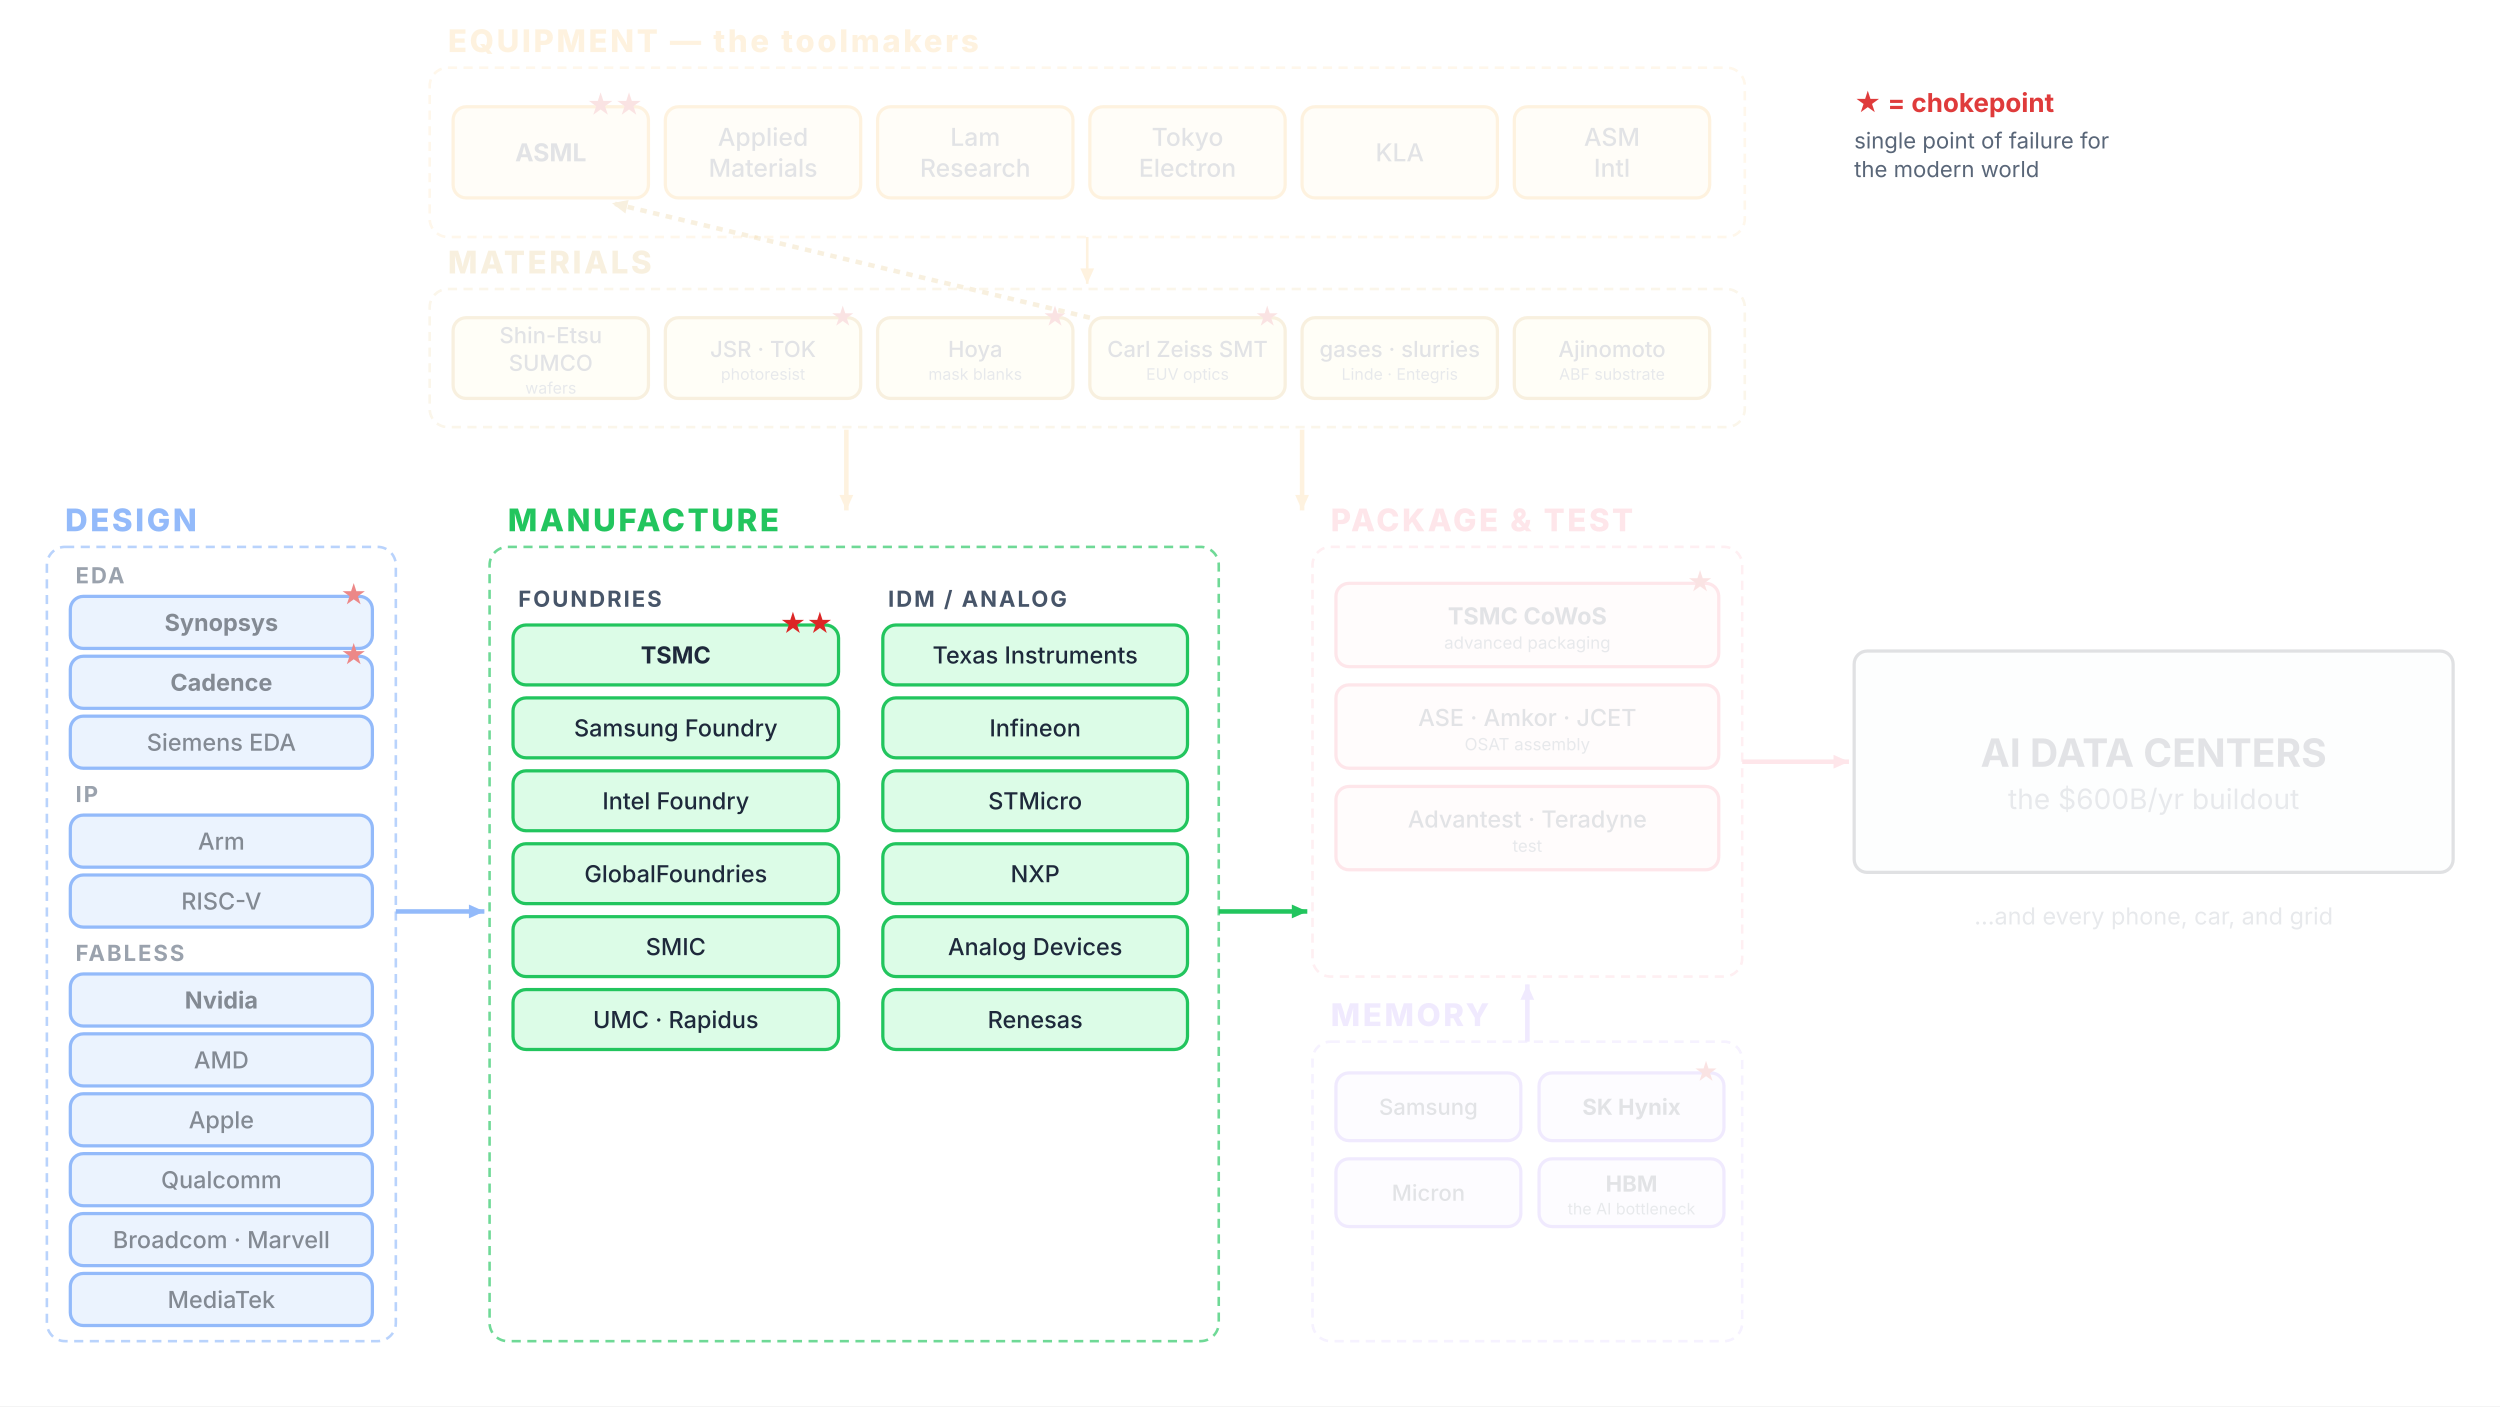
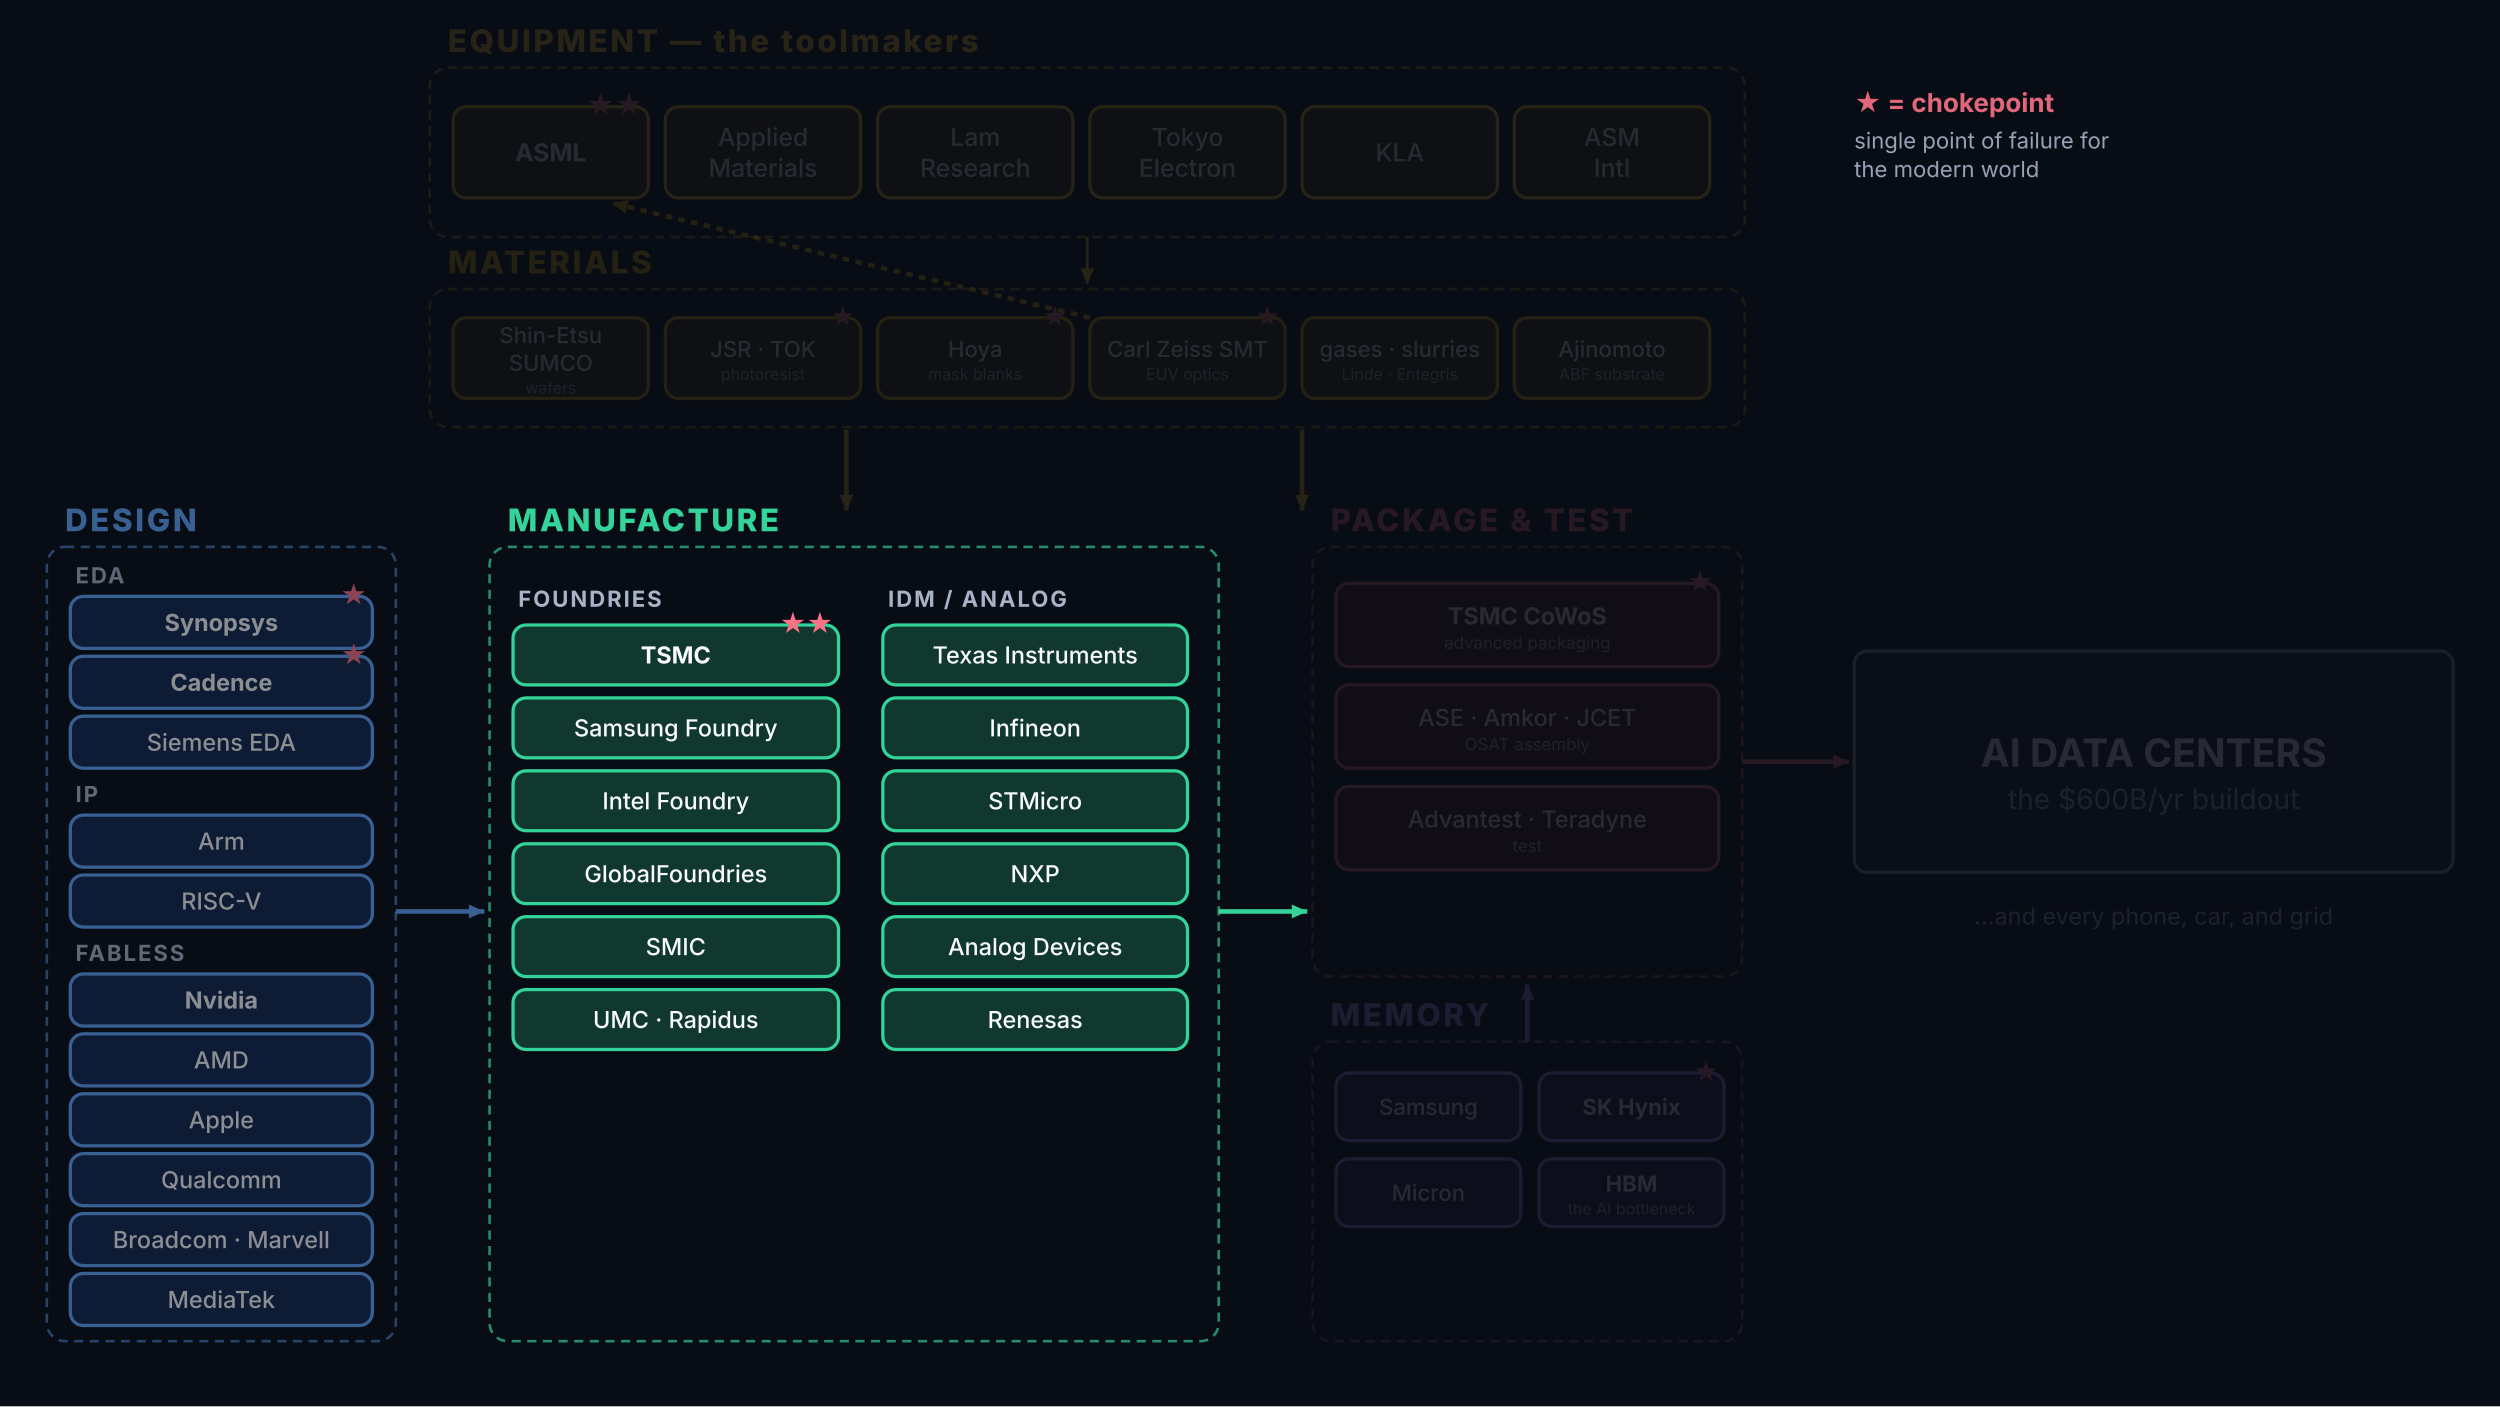
<svg xmlns="http://www.w3.org/2000/svg" viewBox="0 0 1920 1080" font-family="Inter, -apple-system, sans-serif">
-   <rect width="1920" height="1080" fill="#ffffff" />
+   <rect width="1920" height="1080" fill="#080c14" />
  <g opacity="0.13">
-     <rect x="330" y="52" width="1010" height="130" rx="14" fill="none" stroke="#f59e0b" stroke-width="2" stroke-dasharray="7 5" opacity="0.65" />
-     <text x="344" y="40" font-size="24" font-weight="800" letter-spacing="2" fill="#f59e0b">EQUIPMENT — the toolmakers</text>
-     <rect x="348" y="82" width="150" height="70" rx="10" fill="#fef3c7" stroke="#f59e0b" stroke-width="2.5" />
-     <text x="423" y="117" text-anchor="middle" dominant-baseline="central" font-size="19" font-weight="700" fill="#1e293b">ASML</text>
-     <text x="494" y="88" text-anchor="end" font-size="20.9" fill="#dc2626">★★</text>
-     <rect x="511" y="82" width="150" height="70" rx="10" fill="#fef3c7" stroke="#f59e0b" stroke-width="2.5" />
-     <text x="586" y="105.125" text-anchor="middle" dominant-baseline="central" font-size="19" font-weight="500" fill="#1e293b">Applied</text>
-     <text x="586" y="128.875" text-anchor="middle" dominant-baseline="central" font-size="19" font-weight="500" fill="#1e293b">Materials</text>
-     <rect x="674" y="82" width="150" height="70" rx="10" fill="#fef3c7" stroke="#f59e0b" stroke-width="2.5" />
-     <text x="749" y="105.125" text-anchor="middle" dominant-baseline="central" font-size="19" font-weight="500" fill="#1e293b">Lam</text>
-     <text x="749" y="128.875" text-anchor="middle" dominant-baseline="central" font-size="19" font-weight="500" fill="#1e293b">Research</text>
-     <rect x="837" y="82" width="150" height="70" rx="10" fill="#fef3c7" stroke="#f59e0b" stroke-width="2.5" />
-     <text x="912" y="105.125" text-anchor="middle" dominant-baseline="central" font-size="19" font-weight="500" fill="#1e293b">Tokyo</text>
-     <text x="912" y="128.875" text-anchor="middle" dominant-baseline="central" font-size="19" font-weight="500" fill="#1e293b">Electron</text>
-     <rect x="1000" y="82" width="150" height="70" rx="10" fill="#fef3c7" stroke="#f59e0b" stroke-width="2.5" />
-     <text x="1075" y="117" text-anchor="middle" dominant-baseline="central" font-size="19" font-weight="500" fill="#1e293b">KLA</text>
-     <rect x="1163" y="82" width="150" height="70" rx="10" fill="#fef3c7" stroke="#f59e0b" stroke-width="2.5" />
-     <text x="1238" y="105.125" text-anchor="middle" dominant-baseline="central" font-size="19" font-weight="500" fill="#1e293b">ASM</text>
-     <text x="1238" y="128.875" text-anchor="middle" dominant-baseline="central" font-size="19" font-weight="500" fill="#1e293b">Intl</text>
+     <rect x="330" y="52" width="1010" height="130" rx="14" fill="none" stroke="#fbbf24" stroke-width="2" stroke-dasharray="7 5" opacity="0.65" />
+     <text x="344" y="40" font-size="24" font-weight="800" letter-spacing="2" fill="#fbbf24">EQUIPMENT — the toolmakers</text>
+     <rect x="348" y="82" width="150" height="70" rx="10" fill="#3b2b10" stroke="#fbbf24" stroke-width="2.5" />
+     <text x="423" y="117" text-anchor="middle" dominant-baseline="central" font-size="19" font-weight="700" fill="#f8fafc">ASML</text>
+     <text x="494" y="88" text-anchor="end" font-size="20.9" fill="#fb7185">★★</text>
+     <rect x="511" y="82" width="150" height="70" rx="10" fill="#3b2b10" stroke="#fbbf24" stroke-width="2.5" />
+     <text x="586" y="105.125" text-anchor="middle" dominant-baseline="central" font-size="19" font-weight="500" fill="#f8fafc">Applied</text>
+     <text x="586" y="128.875" text-anchor="middle" dominant-baseline="central" font-size="19" font-weight="500" fill="#f8fafc">Materials</text>
+     <rect x="674" y="82" width="150" height="70" rx="10" fill="#3b2b10" stroke="#fbbf24" stroke-width="2.5" />
+     <text x="749" y="105.125" text-anchor="middle" dominant-baseline="central" font-size="19" font-weight="500" fill="#f8fafc">Lam</text>
+     <text x="749" y="128.875" text-anchor="middle" dominant-baseline="central" font-size="19" font-weight="500" fill="#f8fafc">Research</text>
+     <rect x="837" y="82" width="150" height="70" rx="10" fill="#3b2b10" stroke="#fbbf24" stroke-width="2.5" />
+     <text x="912" y="105.125" text-anchor="middle" dominant-baseline="central" font-size="19" font-weight="500" fill="#f8fafc">Tokyo</text>
+     <text x="912" y="128.875" text-anchor="middle" dominant-baseline="central" font-size="19" font-weight="500" fill="#f8fafc">Electron</text>
+     <rect x="1000" y="82" width="150" height="70" rx="10" fill="#3b2b10" stroke="#fbbf24" stroke-width="2.5" />
+     <text x="1075" y="117" text-anchor="middle" dominant-baseline="central" font-size="19" font-weight="500" fill="#f8fafc">KLA</text>
+     <rect x="1163" y="82" width="150" height="70" rx="10" fill="#3b2b10" stroke="#fbbf24" stroke-width="2.5" />
+     <text x="1238" y="105.125" text-anchor="middle" dominant-baseline="central" font-size="19" font-weight="500" fill="#f8fafc">ASM</text>
+     <text x="1238" y="128.875" text-anchor="middle" dominant-baseline="central" font-size="19" font-weight="500" fill="#f8fafc">Intl</text>
  </g>
  <g opacity="0.13">
-     <rect x="330" y="222" width="1010" height="106" rx="14" fill="none" stroke="#ca8a04" stroke-width="2" stroke-dasharray="7 5" opacity="0.65" />
-     <text x="344" y="210" font-size="24" font-weight="800" letter-spacing="2" fill="#ca8a04">MATERIALS</text>
-     <rect x="348" y="244" width="150" height="62" rx="10" fill="#fef9c3" stroke="#ca8a04" stroke-width="2.5" />
-     <text x="423" y="257.375" text-anchor="middle" dominant-baseline="central" font-size="17" font-weight="500" fill="#1e293b">Shin-Etsu</text>
-     <text x="423" y="278.625" text-anchor="middle" dominant-baseline="central" font-size="17" font-weight="500" fill="#1e293b">SUMCO</text>
-     <text x="423" y="297.875" text-anchor="middle" dominant-baseline="central" font-size="12.24" fill="#475569">wafers</text>
-     <rect x="511" y="244" width="150" height="62" rx="10" fill="#fef9c3" stroke="#ca8a04" stroke-width="2.5" />
-     <text x="586" y="268" text-anchor="middle" dominant-baseline="central" font-size="17" font-weight="500" fill="#1e293b">JSR · TOK</text>
-     <text x="586" y="287.25" text-anchor="middle" dominant-baseline="central" font-size="12.24" fill="#475569">photoresist</text>
-     <text x="657" y="250" text-anchor="end" font-size="18.7" fill="#dc2626">★</text>
-     <rect x="674" y="244" width="150" height="62" rx="10" fill="#fef9c3" stroke="#ca8a04" stroke-width="2.5" />
-     <text x="749" y="268" text-anchor="middle" dominant-baseline="central" font-size="17" font-weight="500" fill="#1e293b">Hoya</text>
-     <text x="749" y="287.25" text-anchor="middle" dominant-baseline="central" font-size="12.24" fill="#475569">mask blanks</text>
-     <text x="820" y="250" text-anchor="end" font-size="18.7" fill="#dc2626">★</text>
-     <rect x="837" y="244" width="150" height="62" rx="10" fill="#fef9c3" stroke="#ca8a04" stroke-width="2.5" />
-     <text x="912" y="268" text-anchor="middle" dominant-baseline="central" font-size="17" font-weight="500" fill="#1e293b">Carl Zeiss SMT</text>
-     <text x="912" y="287.25" text-anchor="middle" dominant-baseline="central" font-size="12.24" fill="#475569">EUV optics</text>
-     <text x="983" y="250" text-anchor="end" font-size="18.7" fill="#dc2626">★</text>
-     <rect x="1000" y="244" width="150" height="62" rx="10" fill="#fef9c3" stroke="#ca8a04" stroke-width="2.5" />
-     <text x="1075" y="268" text-anchor="middle" dominant-baseline="central" font-size="17" font-weight="500" fill="#1e293b">gases · slurries</text>
-     <text x="1075" y="287.25" text-anchor="middle" dominant-baseline="central" font-size="12.24" fill="#475569">Linde · Entegris</text>
-     <rect x="1163" y="244" width="150" height="62" rx="10" fill="#fef9c3" stroke="#ca8a04" stroke-width="2.5" />
-     <text x="1238" y="268" text-anchor="middle" dominant-baseline="central" font-size="17" font-weight="500" fill="#1e293b">Ajinomoto</text>
-     <text x="1238" y="287.25" text-anchor="middle" dominant-baseline="central" font-size="12.24" fill="#475569">ABF substrate</text>
-     <line x1="837" y1="244" x2="470" y2="156" stroke="#ca8a04" stroke-width="3.5" stroke-dasharray="5 5" />
-     <polygon points="470,156 482.779,153.613 480.307,163.923" fill="#ca8a04" />
+     <rect x="330" y="222" width="1010" height="106" rx="14" fill="none" stroke="#eab308" stroke-width="2" stroke-dasharray="7 5" opacity="0.65" />
+     <text x="344" y="210" font-size="24" font-weight="800" letter-spacing="2" fill="#eab308">MATERIALS</text>
+     <rect x="348" y="244" width="150" height="62" rx="10" fill="#342f10" stroke="#eab308" stroke-width="2.5" />
+     <text x="423" y="257.375" text-anchor="middle" dominant-baseline="central" font-size="17" font-weight="500" fill="#f8fafc">Shin-Etsu</text>
+     <text x="423" y="278.625" text-anchor="middle" dominant-baseline="central" font-size="17" font-weight="500" fill="#f8fafc">SUMCO</text>
+     <text x="423" y="297.875" text-anchor="middle" dominant-baseline="central" font-size="12.24" fill="#a8b3c7">wafers</text>
+     <rect x="511" y="244" width="150" height="62" rx="10" fill="#342f10" stroke="#eab308" stroke-width="2.5" />
+     <text x="586" y="268" text-anchor="middle" dominant-baseline="central" font-size="17" font-weight="500" fill="#f8fafc">JSR · TOK</text>
+     <text x="586" y="287.25" text-anchor="middle" dominant-baseline="central" font-size="12.24" fill="#a8b3c7">photoresist</text>
+     <text x="657" y="250" text-anchor="end" font-size="18.7" fill="#fb7185">★</text>
+     <rect x="674" y="244" width="150" height="62" rx="10" fill="#342f10" stroke="#eab308" stroke-width="2.5" />
+     <text x="749" y="268" text-anchor="middle" dominant-baseline="central" font-size="17" font-weight="500" fill="#f8fafc">Hoya</text>
+     <text x="749" y="287.25" text-anchor="middle" dominant-baseline="central" font-size="12.24" fill="#a8b3c7">mask blanks</text>
+     <text x="820" y="250" text-anchor="end" font-size="18.7" fill="#fb7185">★</text>
+     <rect x="837" y="244" width="150" height="62" rx="10" fill="#342f10" stroke="#eab308" stroke-width="2.5" />
+     <text x="912" y="268" text-anchor="middle" dominant-baseline="central" font-size="17" font-weight="500" fill="#f8fafc">Carl Zeiss SMT</text>
+     <text x="912" y="287.25" text-anchor="middle" dominant-baseline="central" font-size="12.24" fill="#a8b3c7">EUV optics</text>
+     <text x="983" y="250" text-anchor="end" font-size="18.7" fill="#fb7185">★</text>
+     <rect x="1000" y="244" width="150" height="62" rx="10" fill="#342f10" stroke="#eab308" stroke-width="2.5" />
+     <text x="1075" y="268" text-anchor="middle" dominant-baseline="central" font-size="17" font-weight="500" fill="#f8fafc">gases · slurries</text>
+     <text x="1075" y="287.25" text-anchor="middle" dominant-baseline="central" font-size="12.24" fill="#a8b3c7">Linde · Entegris</text>
+     <rect x="1163" y="244" width="150" height="62" rx="10" fill="#342f10" stroke="#eab308" stroke-width="2.5" />
+     <text x="1238" y="268" text-anchor="middle" dominant-baseline="central" font-size="17" font-weight="500" fill="#f8fafc">Ajinomoto</text>
+     <text x="1238" y="287.25" text-anchor="middle" dominant-baseline="central" font-size="12.24" fill="#a8b3c7">ABF substrate</text>
+     <line x1="837" y1="244" x2="470" y2="156" stroke="#eab308" stroke-width="3.5" stroke-dasharray="5 5" />
+     <polygon points="470,156 482.779,153.613 480.307,163.923" fill="#eab308" />
  </g>
  <g opacity="0.13">
-     <line x1="650" y1="330" x2="650" y2="392" stroke="#f59e0b" stroke-width="3.5" />
-     <polygon points="650,392 644.699,380.13 655.301,380.13" fill="#f59e0b" />
-     <line x1="1000" y1="330" x2="1000" y2="392" stroke="#f59e0b" stroke-width="3.5" />
-     <polygon points="1000,392 994.699,380.13 1005.301,380.13" fill="#f59e0b" />
-     <line x1="835" y1="182" x2="835" y2="218" stroke="#f59e0b" stroke-width="2" />
-     <polygon points="835,218 829.699,206.13 840.301,206.13" fill="#f59e0b" />
+     <line x1="650" y1="330" x2="650" y2="392" stroke="#fbbf24" stroke-width="3.5" />
+     <polygon points="650,392 644.699,380.13 655.301,380.13" fill="#fbbf24" />
+     <line x1="1000" y1="330" x2="1000" y2="392" stroke="#fbbf24" stroke-width="3.5" />
+     <polygon points="1000,392 994.699,380.13 1005.301,380.13" fill="#fbbf24" />
+     <line x1="835" y1="182" x2="835" y2="218" stroke="#fbbf24" stroke-width="2" />
+     <polygon points="835,218 829.699,206.13 840.301,206.13" fill="#fbbf24" />
  </g>
  <g opacity="0.55">
-     <rect x="36" y="420" width="268" height="610" rx="14" fill="none" stroke="#3b82f6" stroke-width="2" stroke-dasharray="7 5" opacity="0.65" />
-     <text x="50" y="408" font-size="24" font-weight="800" letter-spacing="2" fill="#3b82f6">DESIGN</text>
-     <text x="58" y="448" font-size="17" font-weight="700" letter-spacing="1.5" fill="#475569">EDA</text>
-     <rect x="54" y="458" width="232" height="40" rx="10" fill="#dbeafe" stroke="#3b82f6" stroke-width="2.5" />
-     <text x="170" y="478" text-anchor="middle" dominant-baseline="central" font-size="18" font-weight="700" fill="#1e293b">Synopsys</text>
-     <text x="282" y="464" text-anchor="end" font-size="19.8" fill="#dc2626">★</text>
-     <rect x="54" y="504" width="232" height="40" rx="10" fill="#dbeafe" stroke="#3b82f6" stroke-width="2.5" />
-     <text x="170" y="524" text-anchor="middle" dominant-baseline="central" font-size="18" font-weight="700" fill="#1e293b">Cadence</text>
-     <text x="282" y="510" text-anchor="end" font-size="19.8" fill="#dc2626">★</text>
-     <rect x="54" y="550" width="232" height="40" rx="10" fill="#dbeafe" stroke="#3b82f6" stroke-width="2.5" />
-     <text x="170" y="570" text-anchor="middle" dominant-baseline="central" font-size="18" font-weight="500" fill="#1e293b">Siemens EDA</text>
-     <text x="58" y="616" font-size="17" font-weight="700" letter-spacing="1.5" fill="#475569">IP</text>
-     <rect x="54" y="626" width="232" height="40" rx="10" fill="#dbeafe" stroke="#3b82f6" stroke-width="2.5" />
-     <text x="170" y="646" text-anchor="middle" dominant-baseline="central" font-size="18" font-weight="500" fill="#1e293b">Arm</text>
-     <rect x="54" y="672" width="232" height="40" rx="10" fill="#dbeafe" stroke="#3b82f6" stroke-width="2.5" />
-     <text x="170" y="692" text-anchor="middle" dominant-baseline="central" font-size="18" font-weight="500" fill="#1e293b">RISC-V</text>
-     <text x="58" y="738" font-size="17" font-weight="700" letter-spacing="1.5" fill="#475569">FABLESS</text>
-     <rect x="54" y="748" width="232" height="40" rx="10" fill="#dbeafe" stroke="#3b82f6" stroke-width="2.5" />
-     <text x="170" y="768" text-anchor="middle" dominant-baseline="central" font-size="18" font-weight="700" fill="#1e293b">Nvidia</text>
-     <rect x="54" y="794" width="232" height="40" rx="10" fill="#dbeafe" stroke="#3b82f6" stroke-width="2.5" />
-     <text x="170" y="814" text-anchor="middle" dominant-baseline="central" font-size="18" font-weight="500" fill="#1e293b">AMD</text>
-     <rect x="54" y="840" width="232" height="40" rx="10" fill="#dbeafe" stroke="#3b82f6" stroke-width="2.5" />
-     <text x="170" y="860" text-anchor="middle" dominant-baseline="central" font-size="18" font-weight="500" fill="#1e293b">Apple</text>
-     <rect x="54" y="886" width="232" height="40" rx="10" fill="#dbeafe" stroke="#3b82f6" stroke-width="2.5" />
-     <text x="170" y="906" text-anchor="middle" dominant-baseline="central" font-size="18" font-weight="500" fill="#1e293b">Qualcomm</text>
-     <rect x="54" y="932" width="232" height="40" rx="10" fill="#dbeafe" stroke="#3b82f6" stroke-width="2.5" />
-     <text x="170" y="952" text-anchor="middle" dominant-baseline="central" font-size="18" font-weight="500" fill="#1e293b">Broadcom · Marvell</text>
-     <rect x="54" y="978" width="232" height="40" rx="10" fill="#dbeafe" stroke="#3b82f6" stroke-width="2.5" />
-     <text x="170" y="998" text-anchor="middle" dominant-baseline="central" font-size="18" font-weight="500" fill="#1e293b">MediaTek</text>
-     <line x1="304" y1="700" x2="372" y2="700" stroke="#3b82f6" stroke-width="3.5" />
-     <polygon points="372,700 360.13,705.301 360.13,694.699" fill="#3b82f6" />
+     <rect x="36" y="420" width="268" height="610" rx="14" fill="none" stroke="#60a5fa" stroke-width="2" stroke-dasharray="7 5" opacity="0.65" />
+     <text x="50" y="408" font-size="24" font-weight="800" letter-spacing="2" fill="#60a5fa">DESIGN</text>
+     <text x="58" y="448" font-size="17" font-weight="700" letter-spacing="1.5" fill="#a8b3c7">EDA</text>
+     <rect x="54" y="458" width="232" height="40" rx="10" fill="#102a4f" stroke="#60a5fa" stroke-width="2.5" />
+     <text x="170" y="478" text-anchor="middle" dominant-baseline="central" font-size="18" font-weight="700" fill="#f8fafc">Synopsys</text>
+     <text x="282" y="464" text-anchor="end" font-size="19.8" fill="#fb7185">★</text>
+     <rect x="54" y="504" width="232" height="40" rx="10" fill="#102a4f" stroke="#60a5fa" stroke-width="2.5" />
+     <text x="170" y="524" text-anchor="middle" dominant-baseline="central" font-size="18" font-weight="700" fill="#f8fafc">Cadence</text>
+     <text x="282" y="510" text-anchor="end" font-size="19.8" fill="#fb7185">★</text>
+     <rect x="54" y="550" width="232" height="40" rx="10" fill="#102a4f" stroke="#60a5fa" stroke-width="2.5" />
+     <text x="170" y="570" text-anchor="middle" dominant-baseline="central" font-size="18" font-weight="500" fill="#f8fafc">Siemens EDA</text>
+     <text x="58" y="616" font-size="17" font-weight="700" letter-spacing="1.5" fill="#a8b3c7">IP</text>
+     <rect x="54" y="626" width="232" height="40" rx="10" fill="#102a4f" stroke="#60a5fa" stroke-width="2.5" />
+     <text x="170" y="646" text-anchor="middle" dominant-baseline="central" font-size="18" font-weight="500" fill="#f8fafc">Arm</text>
+     <rect x="54" y="672" width="232" height="40" rx="10" fill="#102a4f" stroke="#60a5fa" stroke-width="2.5" />
+     <text x="170" y="692" text-anchor="middle" dominant-baseline="central" font-size="18" font-weight="500" fill="#f8fafc">RISC-V</text>
+     <text x="58" y="738" font-size="17" font-weight="700" letter-spacing="1.5" fill="#a8b3c7">FABLESS</text>
+     <rect x="54" y="748" width="232" height="40" rx="10" fill="#102a4f" stroke="#60a5fa" stroke-width="2.5" />
+     <text x="170" y="768" text-anchor="middle" dominant-baseline="central" font-size="18" font-weight="700" fill="#f8fafc">Nvidia</text>
+     <rect x="54" y="794" width="232" height="40" rx="10" fill="#102a4f" stroke="#60a5fa" stroke-width="2.5" />
+     <text x="170" y="814" text-anchor="middle" dominant-baseline="central" font-size="18" font-weight="500" fill="#f8fafc">AMD</text>
+     <rect x="54" y="840" width="232" height="40" rx="10" fill="#102a4f" stroke="#60a5fa" stroke-width="2.5" />
+     <text x="170" y="860" text-anchor="middle" dominant-baseline="central" font-size="18" font-weight="500" fill="#f8fafc">Apple</text>
+     <rect x="54" y="886" width="232" height="40" rx="10" fill="#102a4f" stroke="#60a5fa" stroke-width="2.5" />
+     <text x="170" y="906" text-anchor="middle" dominant-baseline="central" font-size="18" font-weight="500" fill="#f8fafc">Qualcomm</text>
+     <rect x="54" y="932" width="232" height="40" rx="10" fill="#102a4f" stroke="#60a5fa" stroke-width="2.5" />
+     <text x="170" y="952" text-anchor="middle" dominant-baseline="central" font-size="18" font-weight="500" fill="#f8fafc">Broadcom · Marvell</text>
+     <rect x="54" y="978" width="232" height="40" rx="10" fill="#102a4f" stroke="#60a5fa" stroke-width="2.5" />
+     <text x="170" y="998" text-anchor="middle" dominant-baseline="central" font-size="18" font-weight="500" fill="#f8fafc">MediaTek</text>
+     <line x1="304" y1="700" x2="372" y2="700" stroke="#60a5fa" stroke-width="3.5" />
+     <polygon points="372,700 360.13,705.301 360.13,694.699" fill="#60a5fa" />
  </g>
  <g opacity="1">
-     <rect x="376" y="420" width="560" height="610" rx="14" fill="none" stroke="#22c55e" stroke-width="2" stroke-dasharray="7 5" opacity="0.65" />
-     <text x="390" y="408" font-size="24" font-weight="800" letter-spacing="2" fill="#22c55e">MANUFACTURE</text>
-     <text x="398" y="466" font-size="17" font-weight="700" letter-spacing="1.5" fill="#475569">FOUNDRIES</text>
-     <rect x="394" y="480" width="250" height="46" rx="10" fill="#dcfce7" stroke="#22c55e" stroke-width="2.5" />
-     <text x="519" y="503" text-anchor="middle" dominant-baseline="central" font-size="18" font-weight="700" fill="#1e293b">TSMC</text>
-     <text x="640" y="486" text-anchor="end" font-size="19.8" fill="#dc2626">★★</text>
-     <rect x="394" y="536" width="250" height="46" rx="10" fill="#dcfce7" stroke="#22c55e" stroke-width="2.5" />
-     <text x="519" y="559" text-anchor="middle" dominant-baseline="central" font-size="18" font-weight="500" fill="#1e293b">Samsung Foundry</text>
-     <rect x="394" y="592" width="250" height="46" rx="10" fill="#dcfce7" stroke="#22c55e" stroke-width="2.5" />
-     <text x="519" y="615" text-anchor="middle" dominant-baseline="central" font-size="18" font-weight="500" fill="#1e293b">Intel Foundry</text>
-     <rect x="394" y="648" width="250" height="46" rx="10" fill="#dcfce7" stroke="#22c55e" stroke-width="2.5" />
-     <text x="519" y="671" text-anchor="middle" dominant-baseline="central" font-size="18" font-weight="500" fill="#1e293b">GlobalFoundries</text>
-     <rect x="394" y="704" width="250" height="46" rx="10" fill="#dcfce7" stroke="#22c55e" stroke-width="2.5" />
-     <text x="519" y="727" text-anchor="middle" dominant-baseline="central" font-size="18" font-weight="500" fill="#1e293b">SMIC</text>
-     <rect x="394" y="760" width="250" height="46" rx="10" fill="#dcfce7" stroke="#22c55e" stroke-width="2.5" />
-     <text x="519" y="783" text-anchor="middle" dominant-baseline="central" font-size="18" font-weight="500" fill="#1e293b">UMC · Rapidus</text>
-     <text x="682" y="466" font-size="17" font-weight="700" letter-spacing="1.5" fill="#475569">IDM / ANALOG</text>
-     <rect x="678" y="480" width="234" height="46" rx="10" fill="#dcfce7" stroke="#22c55e" stroke-width="2.5" />
-     <text x="795" y="503" text-anchor="middle" dominant-baseline="central" font-size="18" font-weight="500" fill="#1e293b">Texas Instruments</text>
-     <rect x="678" y="536" width="234" height="46" rx="10" fill="#dcfce7" stroke="#22c55e" stroke-width="2.5" />
-     <text x="795" y="559" text-anchor="middle" dominant-baseline="central" font-size="18" font-weight="500" fill="#1e293b">Infineon</text>
-     <rect x="678" y="592" width="234" height="46" rx="10" fill="#dcfce7" stroke="#22c55e" stroke-width="2.5" />
-     <text x="795" y="615" text-anchor="middle" dominant-baseline="central" font-size="18" font-weight="500" fill="#1e293b">STMicro</text>
-     <rect x="678" y="648" width="234" height="46" rx="10" fill="#dcfce7" stroke="#22c55e" stroke-width="2.5" />
-     <text x="795" y="671" text-anchor="middle" dominant-baseline="central" font-size="18" font-weight="500" fill="#1e293b">NXP</text>
-     <rect x="678" y="704" width="234" height="46" rx="10" fill="#dcfce7" stroke="#22c55e" stroke-width="2.5" />
-     <text x="795" y="727" text-anchor="middle" dominant-baseline="central" font-size="18" font-weight="500" fill="#1e293b">Analog Devices</text>
-     <rect x="678" y="760" width="234" height="46" rx="10" fill="#dcfce7" stroke="#22c55e" stroke-width="2.5" />
-     <text x="795" y="783" text-anchor="middle" dominant-baseline="central" font-size="18" font-weight="500" fill="#1e293b">Renesas</text>
-     <line x1="936" y1="700" x2="1004" y2="700" stroke="#22c55e" stroke-width="3.5" />
-     <polygon points="1004,700 992.13,705.301 992.13,694.699" fill="#22c55e" />
+     <rect x="376" y="420" width="560" height="610" rx="14" fill="none" stroke="#34d399" stroke-width="2" stroke-dasharray="7 5" opacity="0.65" />
+     <text x="390" y="408" font-size="24" font-weight="800" letter-spacing="2" fill="#34d399">MANUFACTURE</text>
+     <text x="398" y="466" font-size="17" font-weight="700" letter-spacing="1.5" fill="#a8b3c7">FOUNDRIES</text>
+     <rect x="394" y="480" width="250" height="46" rx="10" fill="#10382f" stroke="#34d399" stroke-width="2.5" />
+     <text x="519" y="503" text-anchor="middle" dominant-baseline="central" font-size="18" font-weight="700" fill="#f8fafc">TSMC</text>
+     <text x="640" y="486" text-anchor="end" font-size="19.8" fill="#fb7185">★★</text>
+     <rect x="394" y="536" width="250" height="46" rx="10" fill="#10382f" stroke="#34d399" stroke-width="2.5" />
+     <text x="519" y="559" text-anchor="middle" dominant-baseline="central" font-size="18" font-weight="500" fill="#f8fafc">Samsung Foundry</text>
+     <rect x="394" y="592" width="250" height="46" rx="10" fill="#10382f" stroke="#34d399" stroke-width="2.5" />
+     <text x="519" y="615" text-anchor="middle" dominant-baseline="central" font-size="18" font-weight="500" fill="#f8fafc">Intel Foundry</text>
+     <rect x="394" y="648" width="250" height="46" rx="10" fill="#10382f" stroke="#34d399" stroke-width="2.5" />
+     <text x="519" y="671" text-anchor="middle" dominant-baseline="central" font-size="18" font-weight="500" fill="#f8fafc">GlobalFoundries</text>
+     <rect x="394" y="704" width="250" height="46" rx="10" fill="#10382f" stroke="#34d399" stroke-width="2.5" />
+     <text x="519" y="727" text-anchor="middle" dominant-baseline="central" font-size="18" font-weight="500" fill="#f8fafc">SMIC</text>
+     <rect x="394" y="760" width="250" height="46" rx="10" fill="#10382f" stroke="#34d399" stroke-width="2.5" />
+     <text x="519" y="783" text-anchor="middle" dominant-baseline="central" font-size="18" font-weight="500" fill="#f8fafc">UMC · Rapidus</text>
+     <text x="682" y="466" font-size="17" font-weight="700" letter-spacing="1.5" fill="#a8b3c7">IDM / ANALOG</text>
+     <rect x="678" y="480" width="234" height="46" rx="10" fill="#10382f" stroke="#34d399" stroke-width="2.5" />
+     <text x="795" y="503" text-anchor="middle" dominant-baseline="central" font-size="18" font-weight="500" fill="#f8fafc">Texas Instruments</text>
+     <rect x="678" y="536" width="234" height="46" rx="10" fill="#10382f" stroke="#34d399" stroke-width="2.5" />
+     <text x="795" y="559" text-anchor="middle" dominant-baseline="central" font-size="18" font-weight="500" fill="#f8fafc">Infineon</text>
+     <rect x="678" y="592" width="234" height="46" rx="10" fill="#10382f" stroke="#34d399" stroke-width="2.5" />
+     <text x="795" y="615" text-anchor="middle" dominant-baseline="central" font-size="18" font-weight="500" fill="#f8fafc">STMicro</text>
+     <rect x="678" y="648" width="234" height="46" rx="10" fill="#10382f" stroke="#34d399" stroke-width="2.5" />
+     <text x="795" y="671" text-anchor="middle" dominant-baseline="central" font-size="18" font-weight="500" fill="#f8fafc">NXP</text>
+     <rect x="678" y="704" width="234" height="46" rx="10" fill="#10382f" stroke="#34d399" stroke-width="2.5" />
+     <text x="795" y="727" text-anchor="middle" dominant-baseline="central" font-size="18" font-weight="500" fill="#f8fafc">Analog Devices</text>
+     <rect x="678" y="760" width="234" height="46" rx="10" fill="#10382f" stroke="#34d399" stroke-width="2.5" />
+     <text x="795" y="783" text-anchor="middle" dominant-baseline="central" font-size="18" font-weight="500" fill="#f8fafc">Renesas</text>
+     <line x1="936" y1="700" x2="1004" y2="700" stroke="#34d399" stroke-width="3.5" />
+     <polygon points="1004,700 992.13,705.301 992.13,694.699" fill="#34d399" />
  </g>
  <g opacity="0.13">
-     <rect x="1008" y="800" width="330" height="230" rx="14" fill="none" stroke="#8b5cf6" stroke-width="2" stroke-dasharray="7 5" opacity="0.65" />
-     <text x="1022" y="788" font-size="24" font-weight="800" letter-spacing="2" fill="#8b5cf6">MEMORY</text>
-     <rect x="1026" y="824" width="142" height="52" rx="10" fill="#ede9fe" stroke="#8b5cf6" stroke-width="2.5" />
-     <text x="1097" y="850" text-anchor="middle" dominant-baseline="central" font-size="17" font-weight="500" fill="#1e293b">Samsung</text>
-     <rect x="1182" y="824" width="142" height="52" rx="10" fill="#ede9fe" stroke="#8b5cf6" stroke-width="2.5" />
-     <text x="1253" y="850" text-anchor="middle" dominant-baseline="central" font-size="17" font-weight="700" fill="#1e293b">SK Hynix</text>
-     <text x="1320" y="830" text-anchor="end" font-size="18.7" fill="#dc2626">★</text>
-     <rect x="1026" y="890" width="142" height="52" rx="10" fill="#ede9fe" stroke="#8b5cf6" stroke-width="2.5" />
-     <text x="1097" y="916" text-anchor="middle" dominant-baseline="central" font-size="17" font-weight="500" fill="#1e293b">Micron</text>
-     <rect x="1182" y="890" width="142" height="52" rx="10" fill="#ede9fe" stroke="#8b5cf6" stroke-width="2.5" />
-     <text x="1253" y="909" text-anchor="middle" dominant-baseline="central" font-size="17" font-weight="700" fill="#1e293b">HBM</text>
-     <text x="1253" y="928.25" text-anchor="middle" dominant-baseline="central" font-size="12.24" fill="#475569">the AI bottleneck</text>
-     <line x1="1173" y1="800" x2="1173" y2="756" stroke="#8b5cf6" stroke-width="3.5" />
-     <polygon points="1173,756 1178.301,767.87 1167.699,767.87" fill="#8b5cf6" />
+     <rect x="1008" y="800" width="330" height="230" rx="14" fill="none" stroke="#a78bfa" stroke-width="2" stroke-dasharray="7 5" opacity="0.65" />
+     <text x="1022" y="788" font-size="24" font-weight="800" letter-spacing="2" fill="#a78bfa">MEMORY</text>
+     <rect x="1026" y="824" width="142" height="52" rx="10" fill="#2d2050" stroke="#a78bfa" stroke-width="2.5" />
+     <text x="1097" y="850" text-anchor="middle" dominant-baseline="central" font-size="17" font-weight="500" fill="#f8fafc">Samsung</text>
+     <rect x="1182" y="824" width="142" height="52" rx="10" fill="#2d2050" stroke="#a78bfa" stroke-width="2.5" />
+     <text x="1253" y="850" text-anchor="middle" dominant-baseline="central" font-size="17" font-weight="700" fill="#f8fafc">SK Hynix</text>
+     <text x="1320" y="830" text-anchor="end" font-size="18.7" fill="#fb7185">★</text>
+     <rect x="1026" y="890" width="142" height="52" rx="10" fill="#2d2050" stroke="#a78bfa" stroke-width="2.5" />
+     <text x="1097" y="916" text-anchor="middle" dominant-baseline="central" font-size="17" font-weight="500" fill="#f8fafc">Micron</text>
+     <rect x="1182" y="890" width="142" height="52" rx="10" fill="#2d2050" stroke="#a78bfa" stroke-width="2.5" />
+     <text x="1253" y="909" text-anchor="middle" dominant-baseline="central" font-size="17" font-weight="700" fill="#f8fafc">HBM</text>
+     <text x="1253" y="928.25" text-anchor="middle" dominant-baseline="central" font-size="12.24" fill="#a8b3c7">the AI bottleneck</text>
+     <line x1="1173" y1="800" x2="1173" y2="756" stroke="#a78bfa" stroke-width="3.5" />
+     <polygon points="1173,756 1178.301,767.87 1167.699,767.87" fill="#a78bfa" />
  </g>
  <g opacity="0.13">
-     <rect x="1008" y="420" width="330" height="330" rx="14" fill="none" stroke="#f43f5e" stroke-width="2" stroke-dasharray="7 5" opacity="0.65" />
-     <text x="1022" y="408" font-size="24" font-weight="800" letter-spacing="2" fill="#f43f5e">PACKAGE &amp; TEST</text>
-     <rect x="1026" y="448" width="294" height="64" rx="10" fill="#ffe4e6" stroke="#f43f5e" stroke-width="2.5" />
-     <text x="1173" y="473" text-anchor="middle" dominant-baseline="central" font-size="18" font-weight="700" fill="#1e293b">TSMC CoWoS</text>
-     <text x="1173" y="493.5" text-anchor="middle" dominant-baseline="central" font-size="12.96" fill="#475569">advanced packaging</text>
-     <text x="1316" y="454" text-anchor="end" font-size="19.8" fill="#dc2626">★</text>
-     <rect x="1026" y="526" width="294" height="64" rx="10" fill="#ffe4e6" stroke="#f43f5e" stroke-width="2.5" />
-     <text x="1173" y="551" text-anchor="middle" dominant-baseline="central" font-size="18" font-weight="500" fill="#1e293b">ASE · Amkor · JCET</text>
-     <text x="1173" y="571.5" text-anchor="middle" dominant-baseline="central" font-size="12.96" fill="#475569">OSAT assembly</text>
-     <rect x="1026" y="604" width="294" height="64" rx="10" fill="#ffe4e6" stroke="#f43f5e" stroke-width="2.5" />
-     <text x="1173" y="629" text-anchor="middle" dominant-baseline="central" font-size="18" font-weight="500" fill="#1e293b">Advantest · Teradyne</text>
-     <text x="1173" y="649.5" text-anchor="middle" dominant-baseline="central" font-size="12.96" fill="#475569">test</text>
-     <line x1="1338" y1="585" x2="1420" y2="585" stroke="#f43f5e" stroke-width="3.5" />
-     <polygon points="1420,585 1408.13,590.301 1408.13,579.699" fill="#f43f5e" />
+     <rect x="1008" y="420" width="330" height="330" rx="14" fill="none" stroke="#fb7185" stroke-width="2" stroke-dasharray="7 5" opacity="0.65" />
+     <text x="1022" y="408" font-size="24" font-weight="800" letter-spacing="2" fill="#fb7185">PACKAGE &amp; TEST</text>
+     <rect x="1026" y="448" width="294" height="64" rx="10" fill="#441b2a" stroke="#fb7185" stroke-width="2.5" />
+     <text x="1173" y="473" text-anchor="middle" dominant-baseline="central" font-size="18" font-weight="700" fill="#f8fafc">TSMC CoWoS</text>
+     <text x="1173" y="493.5" text-anchor="middle" dominant-baseline="central" font-size="12.96" fill="#a8b3c7">advanced packaging</text>
+     <text x="1316" y="454" text-anchor="end" font-size="19.8" fill="#fb7185">★</text>
+     <rect x="1026" y="526" width="294" height="64" rx="10" fill="#441b2a" stroke="#fb7185" stroke-width="2.5" />
+     <text x="1173" y="551" text-anchor="middle" dominant-baseline="central" font-size="18" font-weight="500" fill="#f8fafc">ASE · Amkor · JCET</text>
+     <text x="1173" y="571.5" text-anchor="middle" dominant-baseline="central" font-size="12.96" fill="#a8b3c7">OSAT assembly</text>
+     <rect x="1026" y="604" width="294" height="64" rx="10" fill="#441b2a" stroke="#fb7185" stroke-width="2.5" />
+     <text x="1173" y="629" text-anchor="middle" dominant-baseline="central" font-size="18" font-weight="500" fill="#f8fafc">Advantest · Teradyne</text>
+     <text x="1173" y="649.5" text-anchor="middle" dominant-baseline="central" font-size="12.96" fill="#a8b3c7">test</text>
+     <line x1="1338" y1="585" x2="1420" y2="585" stroke="#fb7185" stroke-width="3.5" />
+     <polygon points="1420,585 1408.13,590.301 1408.13,579.699" fill="#fb7185" />
  </g>
  <g opacity="0.13">
-     <rect x="1424" y="500" width="460" height="170" rx="10" fill="#f1f5f9" stroke="#0f172a" stroke-width="2.5" />
-     <text x="1654" y="578" text-anchor="middle" dominant-baseline="central" font-size="30" font-weight="700" fill="#1e293b">AI DATA CENTERS</text>
-     <text x="1654" y="613.5" text-anchor="middle" dominant-baseline="central" font-size="21.6" fill="#475569">the $600B/yr buildout</text>
-     <text x="1654" y="710" text-anchor="middle" font-size="18" fill="#475569">…and every phone, car, and grid</text>
+     <rect x="1424" y="500" width="460" height="170" rx="10" fill="#172033" stroke="#94a3b8" stroke-width="2.5" />
+     <text x="1654" y="578" text-anchor="middle" dominant-baseline="central" font-size="30" font-weight="700" fill="#f8fafc">AI DATA CENTERS</text>
+     <text x="1654" y="613.5" text-anchor="middle" dominant-baseline="central" font-size="21.6" fill="#a8b3c7">the $600B/yr buildout</text>
+     <text x="1654" y="710" text-anchor="middle" font-size="18" fill="#a8b3c7">…and every phone, car, and grid</text>
  </g>
  <g opacity="0.9">
-     <text x="1424" y="86" font-size="20" fill="#dc2626" font-weight="700">★ = chokepoint</text>
-     <text x="1424" y="114" font-size="17" fill="#475569">single point of failure for</text>
-     <text x="1424" y="136" font-size="17" fill="#475569">the modern world</text>
+     <text x="1424" y="86" font-size="20" fill="#fb7185" font-weight="700">★ = chokepoint</text>
+     <text x="1424" y="114" font-size="17" fill="#a8b3c7">single point of failure for</text>
+     <text x="1424" y="136" font-size="17" fill="#a8b3c7">the modern world</text>
  </g>
</svg>
